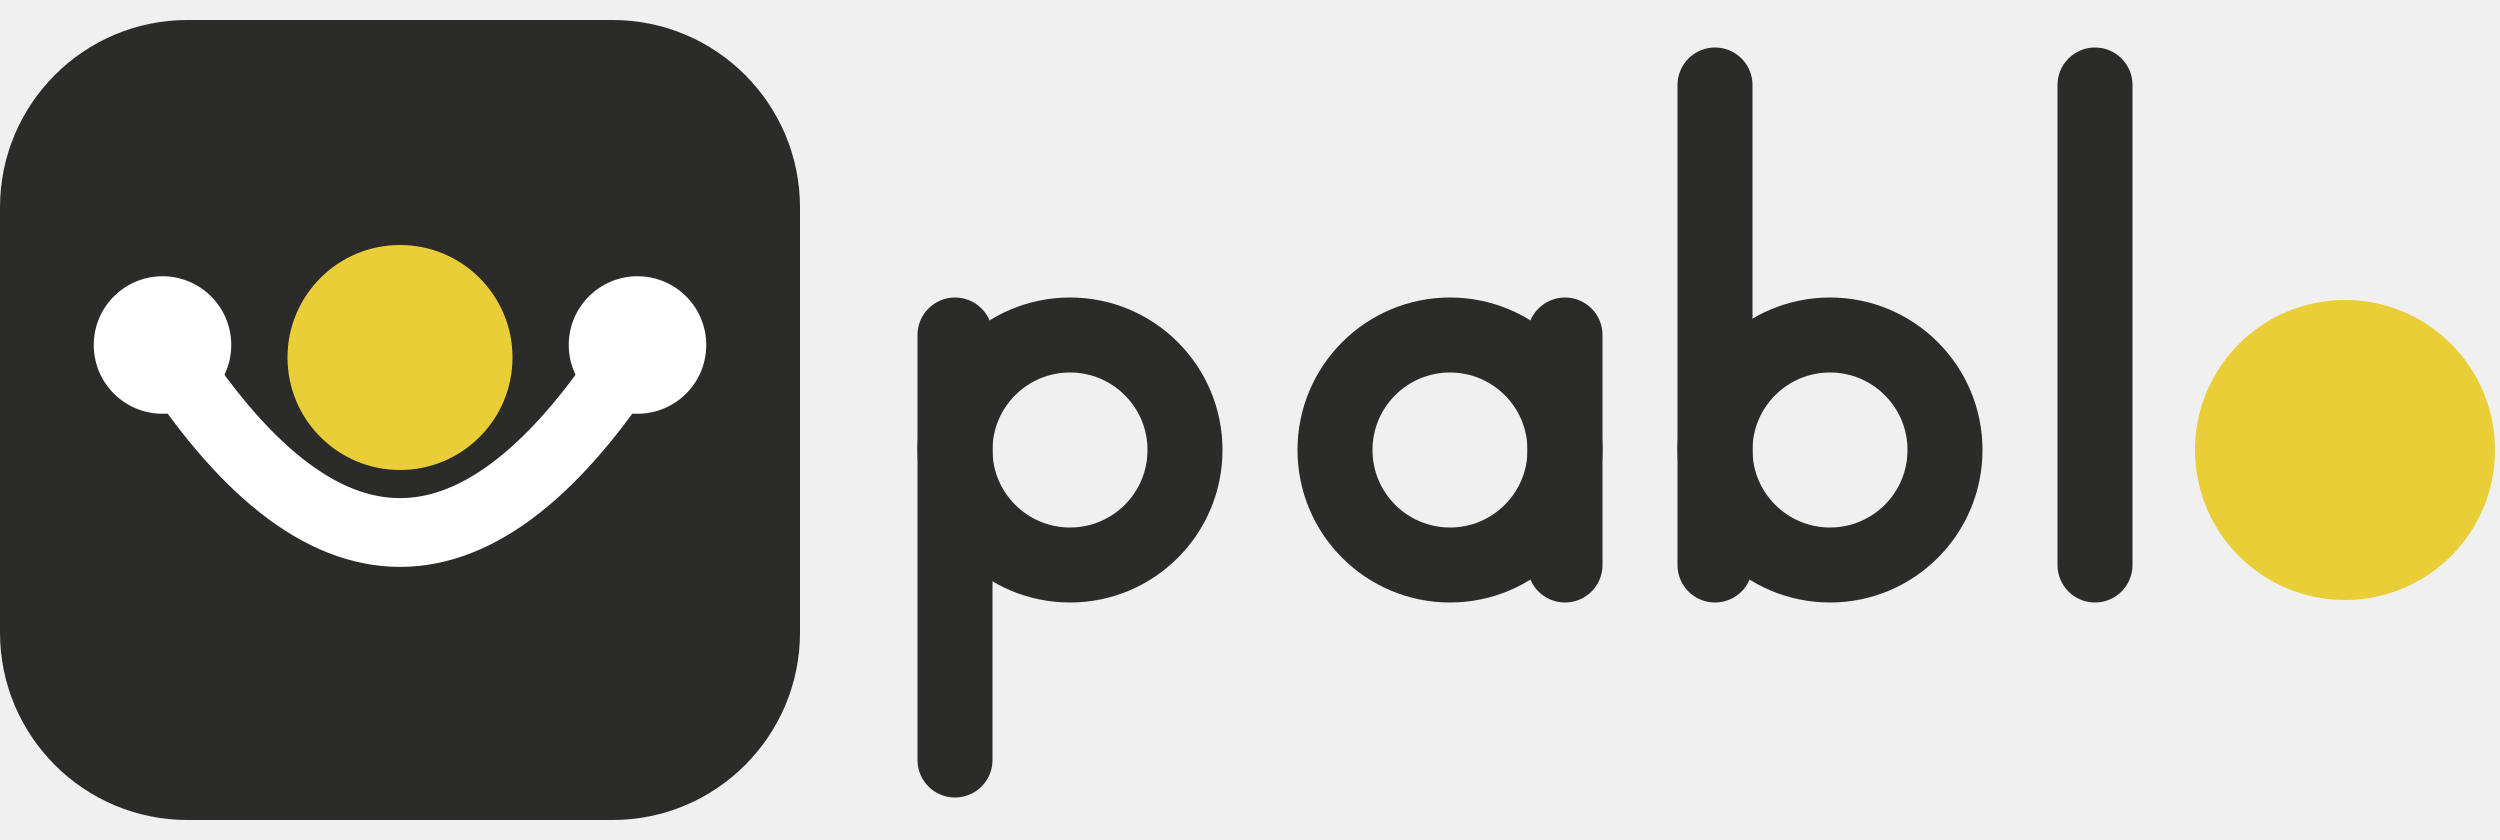
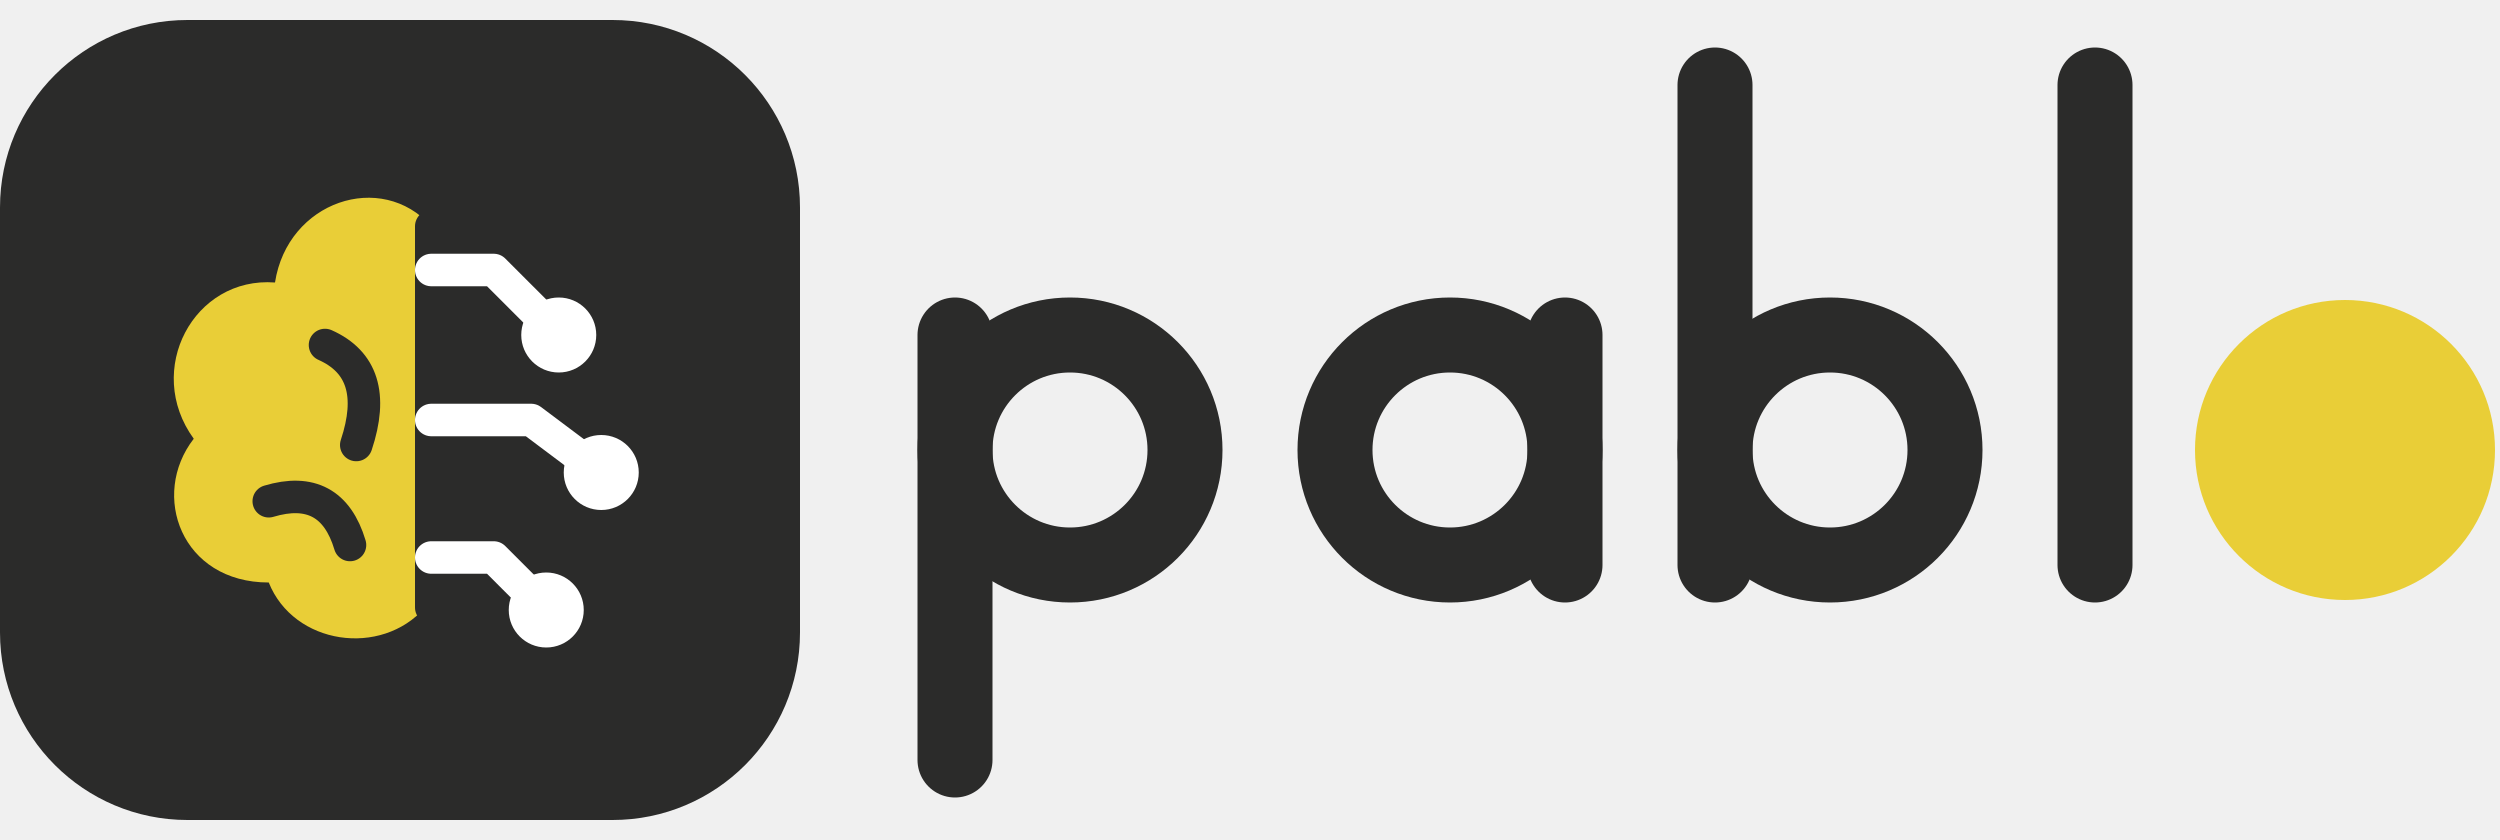
<svg xmlns="http://www.w3.org/2000/svg" viewBox="0 0 250 84" role="img" aria-label="PABLO">
  <g transform="translate(0 2) scale(1.25)">
+     <clipPath id="pablo-l">
+       <rect width="33" height="64" />
+     </clipPath>
    <rect width="64" height="64" rx="15" fill="#2b2b2a" />
-     <circle cx="32" cy="27" r="9" fill="#e9ce37" />
-     <path d="M13 26 Q32 56 51 26" fill="none" stroke="#ffffff" stroke-width="5.5" stroke-linecap="round" />
-     <circle cx="13" cy="26" r="5.5" fill="#ffffff" />
-     <circle cx="51" cy="26" r="5.5" fill="#ffffff" />
+     <g transform="translate(1.5 0)">
+       <path d="M20 45C13 45 10.5 38 14 33.5C10 28 14 20.5 20.5 21C21.5 14.5 29 12 33 16.5C37 12 45.5 14 46 21C52.5 20.5 56 28.5 51.5 33.5C55 38.5 51 46 44.5 45C42.5 50 35.5 51 32.5 47C29 51 22 50 20 45Z" clip-path="url(#pablo-l)" fill="#e9ce37" />
+       <path d="M33 16.5V47M24.5 26Q29 28 27 34M20 38.5Q25 37 26.5 42" fill="none" stroke="#2b2b2a" stroke-width="2.6" stroke-linecap="round" />
+       <path d="M33 20H38L42 24M33 32H41L45 35M33 43H38L41 46" fill="none" stroke="#ffffff" stroke-width="2.6" stroke-linecap="round" stroke-linejoin="round" />
+       <circle cx="43.2" cy="25.2" r="3" fill="#ffffff" />
+       <circle cx="46.6" cy="36.2" r="3" fill="#ffffff" />
+       <circle cx="42.2" cy="47.2" r="3" fill="#ffffff" />
+     </g>
  </g>
  <g transform="translate(92 0)" fill="none" stroke="#2b2b2a" stroke-width="7.5" stroke-linecap="round">
    <circle cx="15" cy="45" r="11.5" />
    <path d="M3.5 33.5V76" />
    <circle cx="53" cy="45" r="11.5" />
    <path d="M64.5 33.5V56.5" />
    <circle cx="91" cy="45" r="11.5" />
    <path d="M79.5 8.5V56.5" />
    <path d="M117.5 8.5V56.5" />
    <circle cx="142.5" cy="45" r="15" fill="#e9ce37" stroke="none" />
  </g>
</svg>
